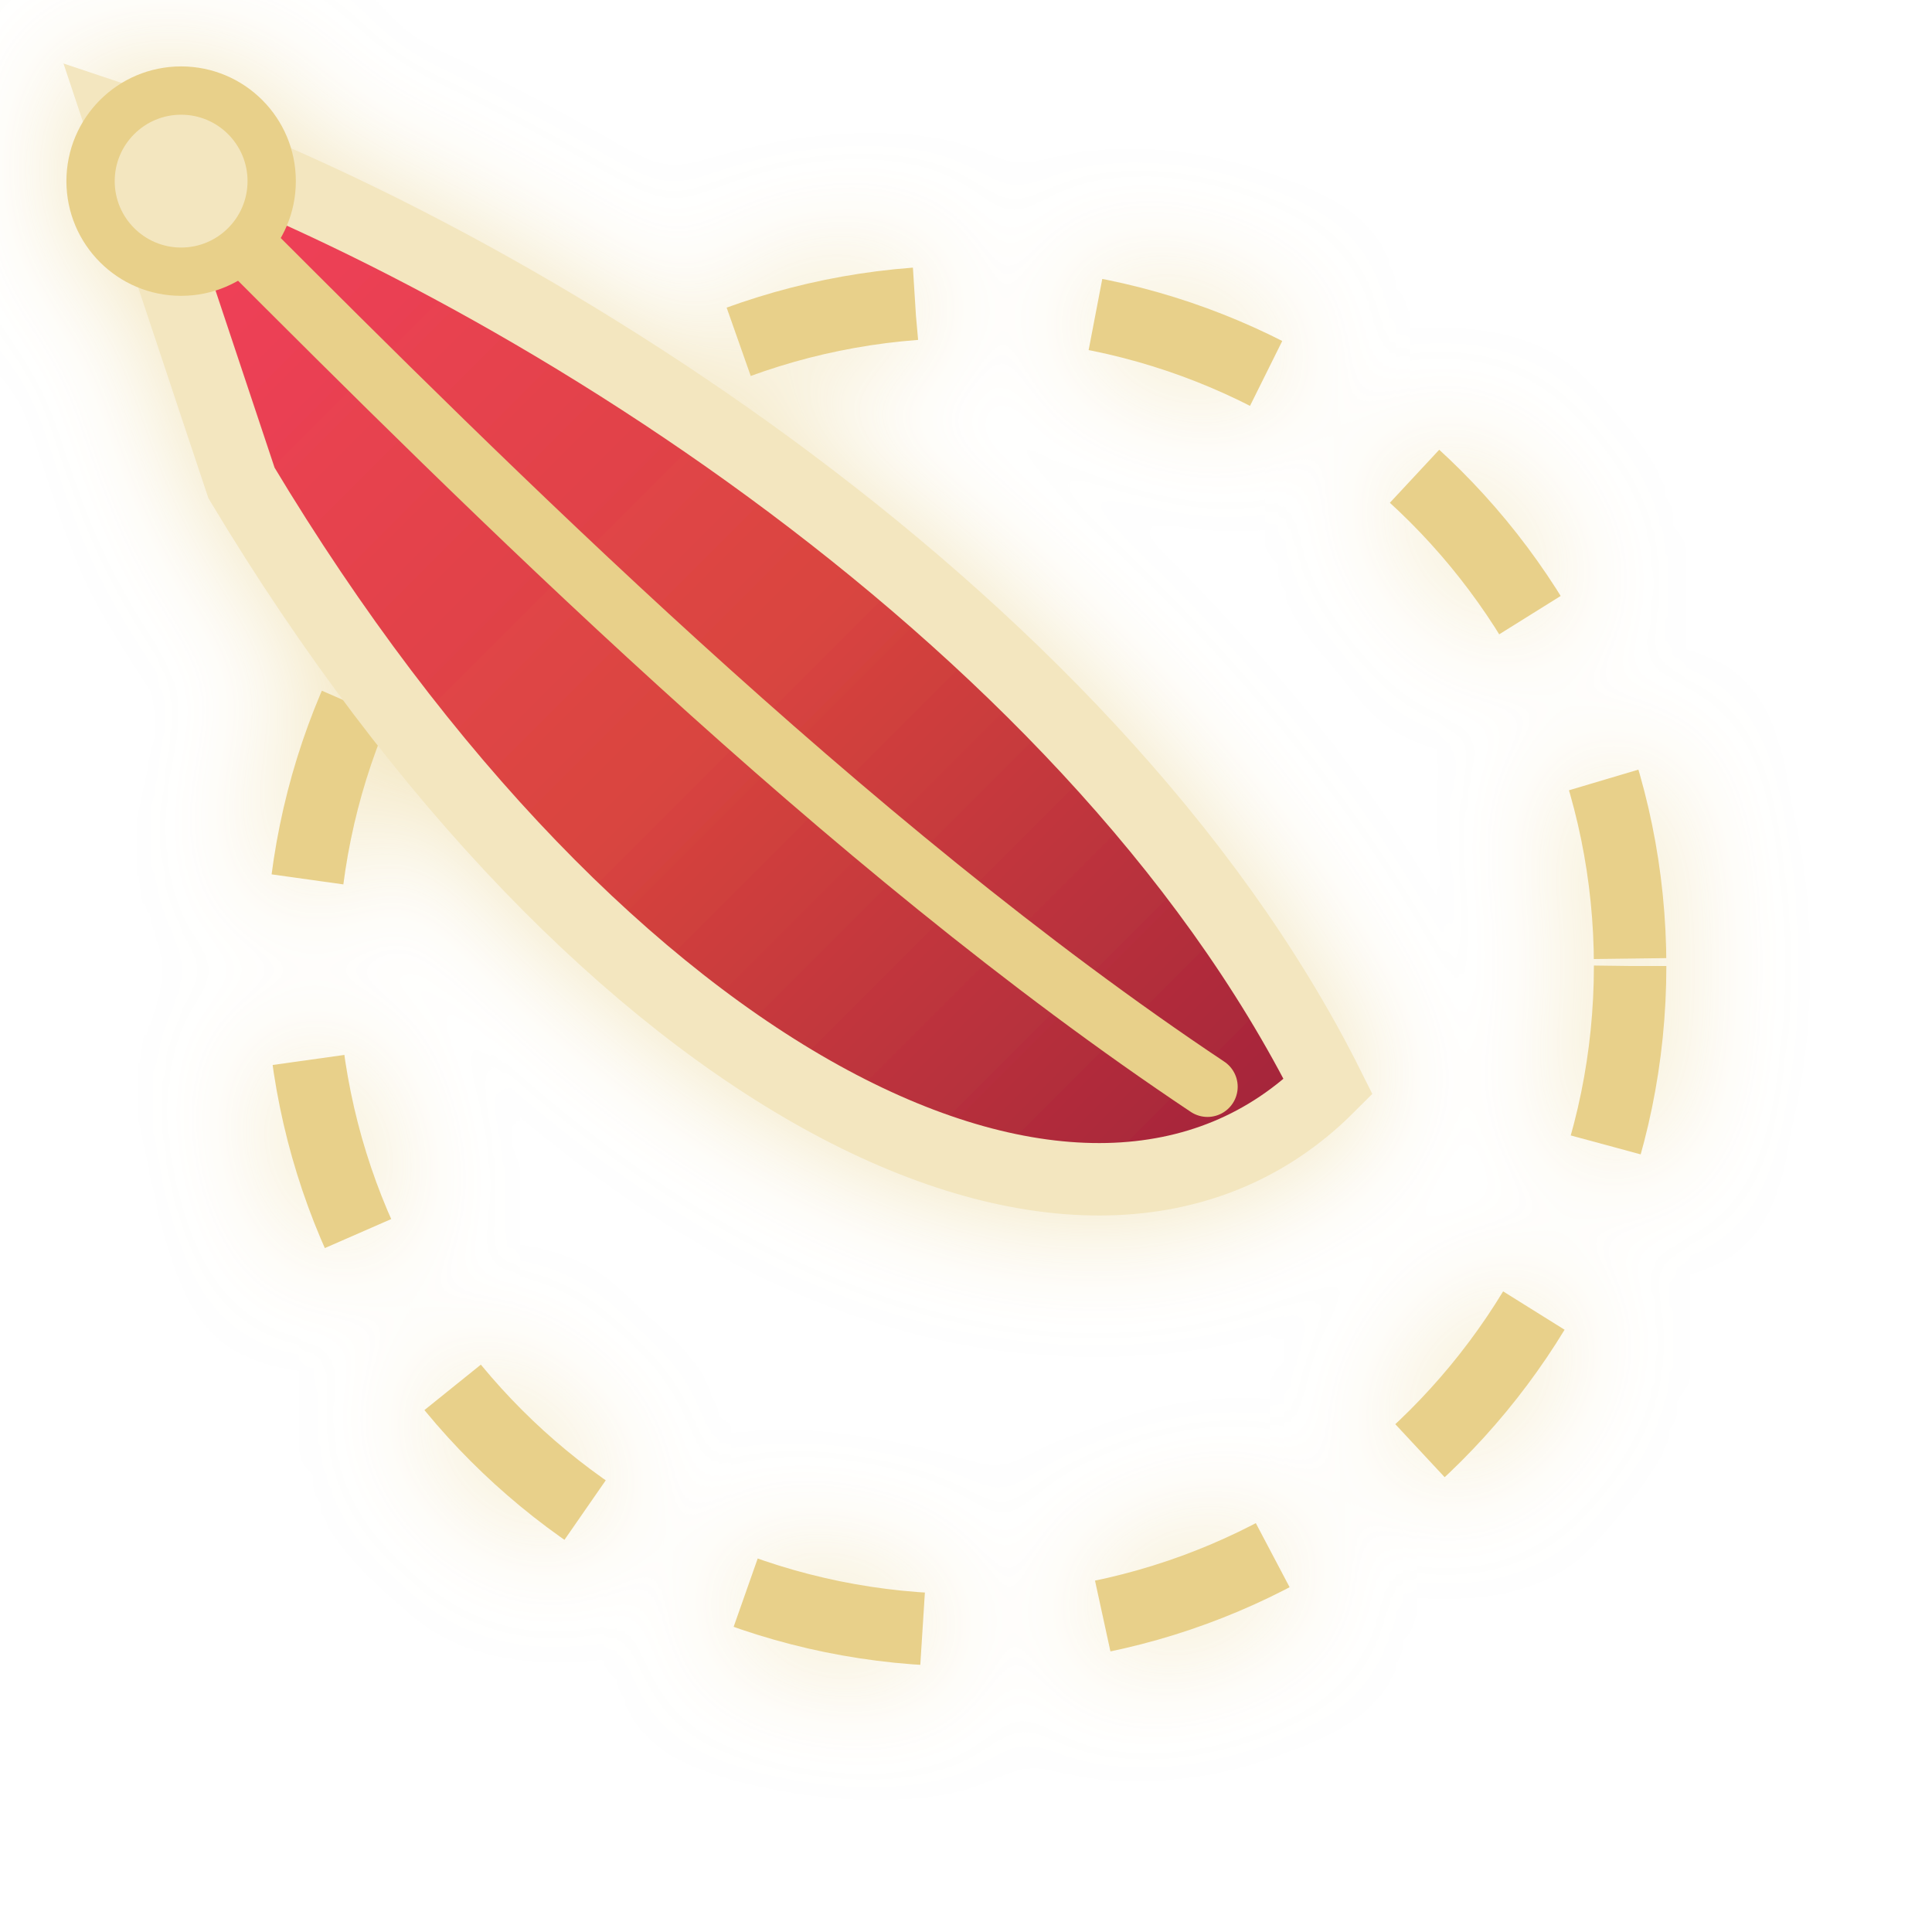
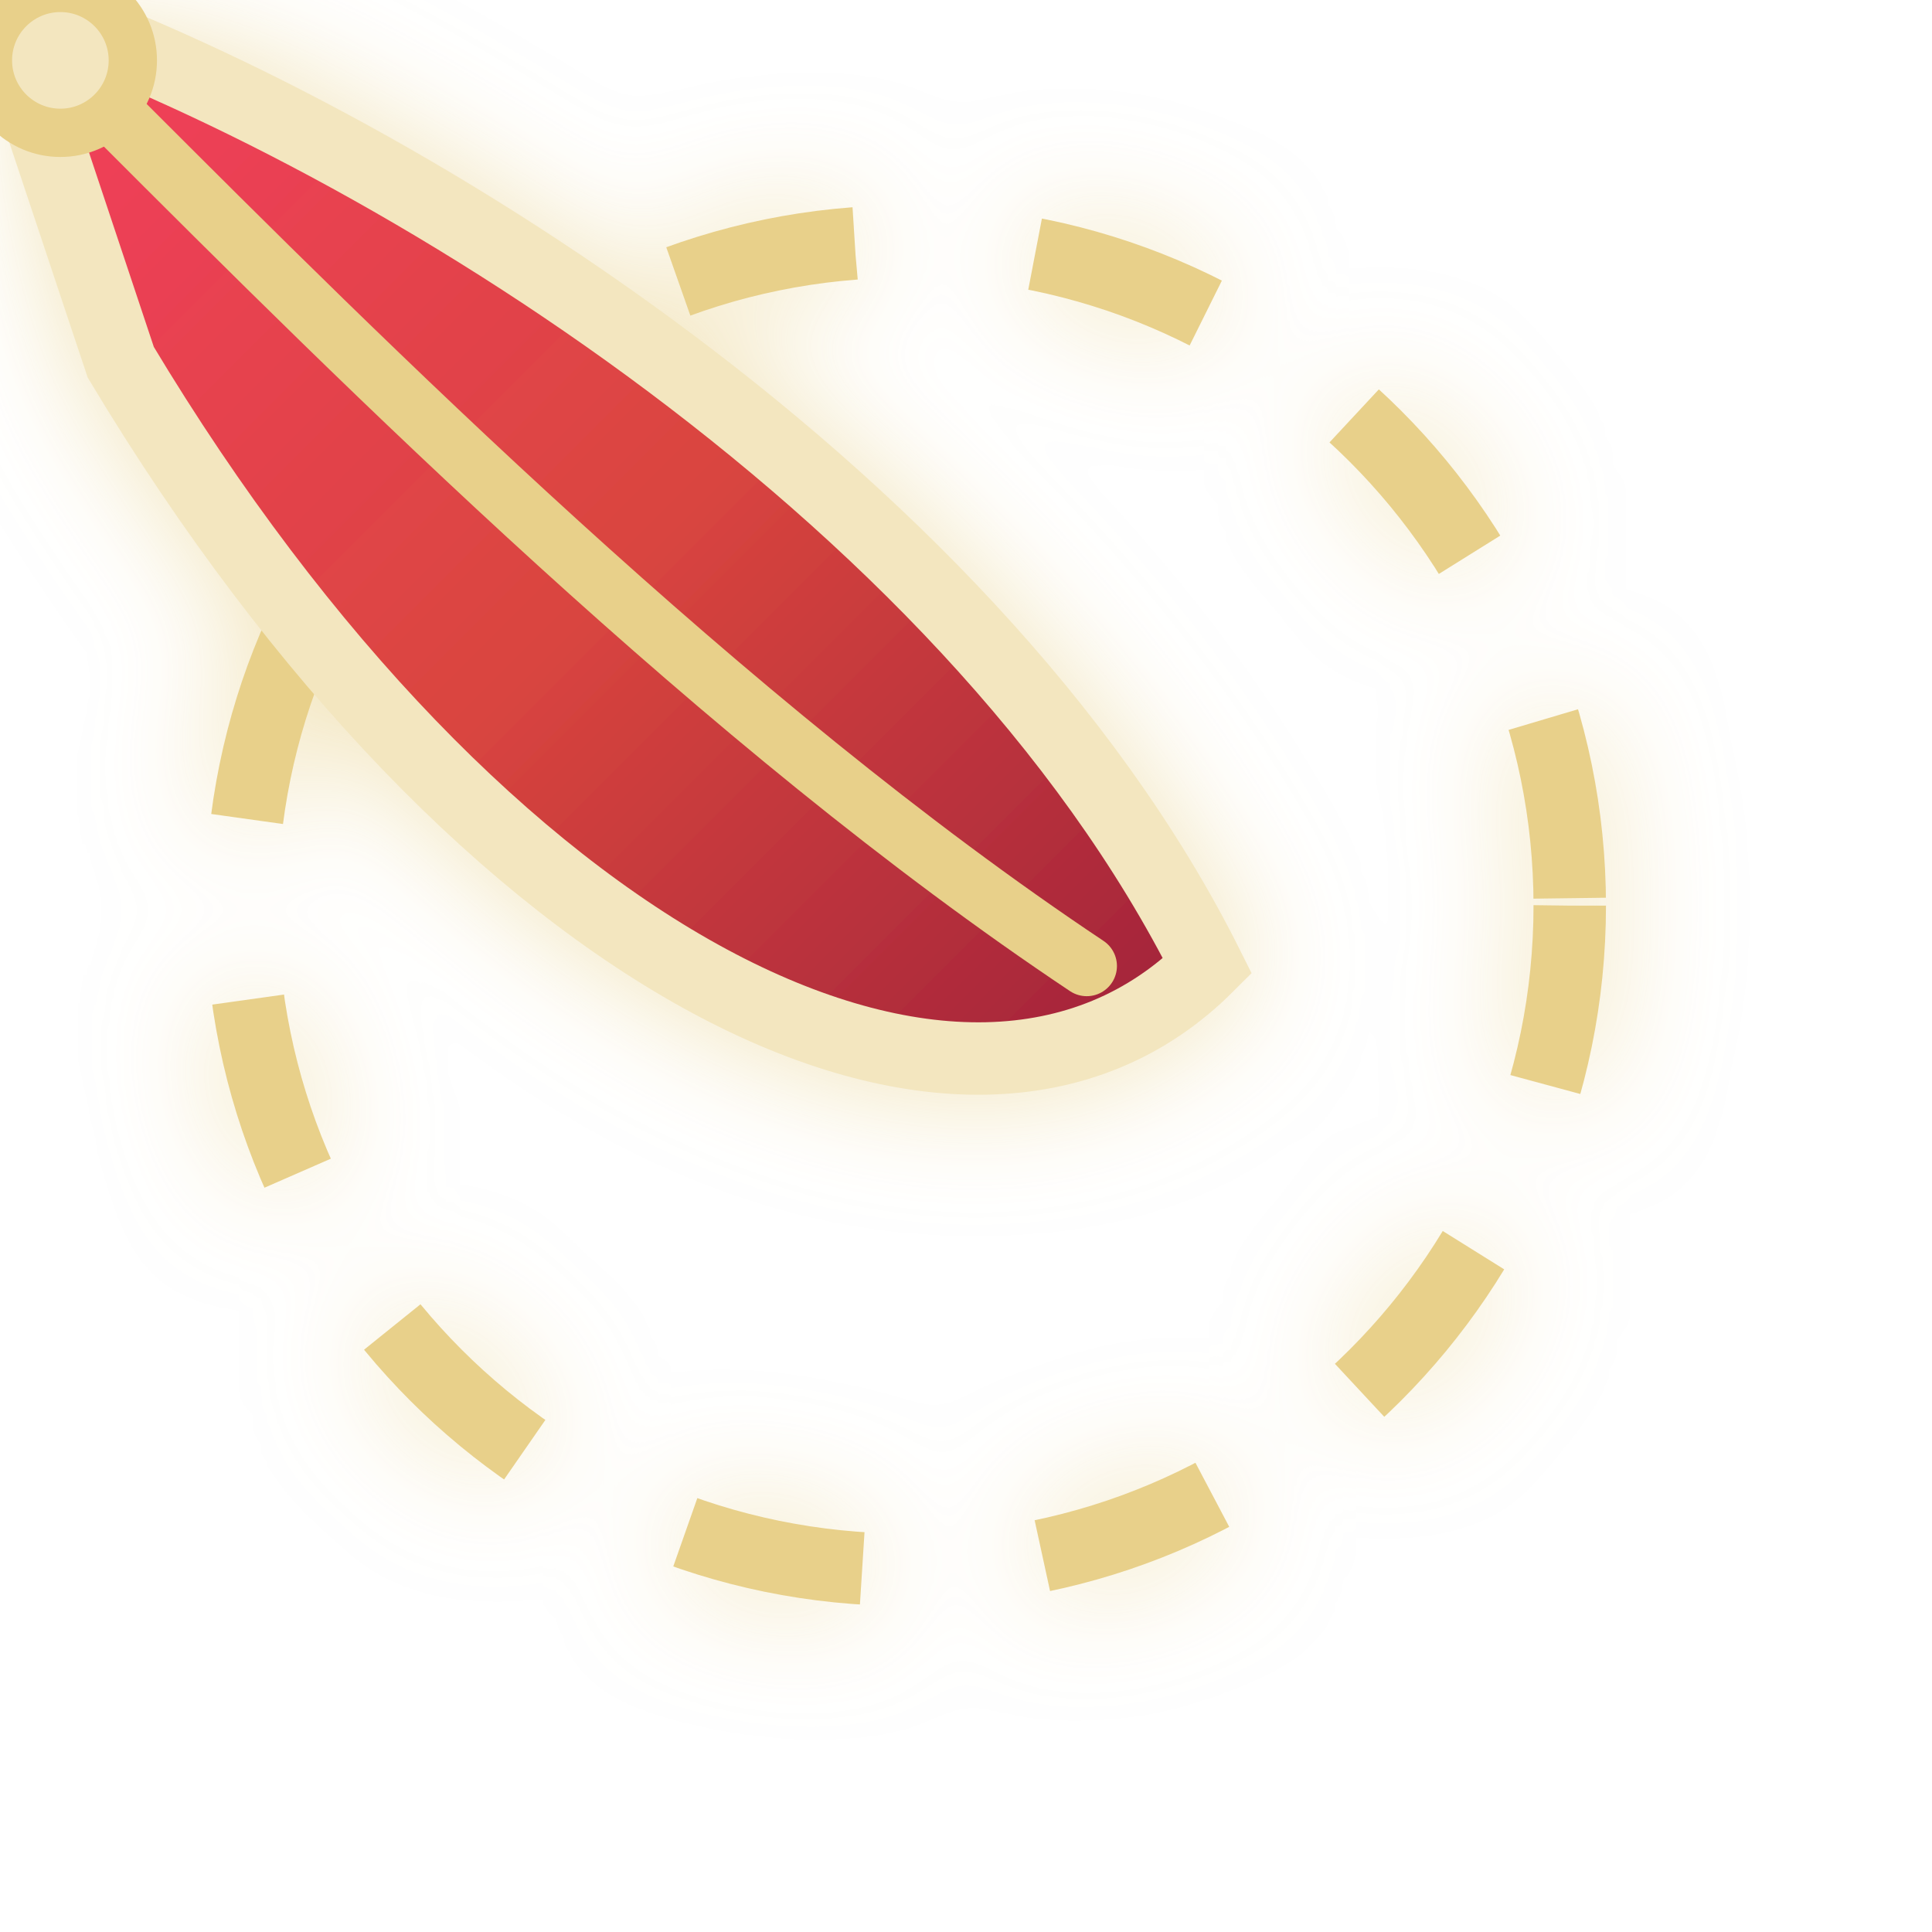
<svg xmlns="http://www.w3.org/2000/svg" width="32" height="32" viewBox="0 0 32 32" fill="none">
  <defs>
    <filter id="e33Glow" x="-20%" y="-20%" width="140%" height="140%">
      <feDropShadow dx="0" dy="1" stdDeviation="1.5" flood-color="#d9453f" flood-opacity="0.5" />
      <feDropShadow dx="0" dy="0" stdDeviation="1" flood-color="#e8d08a" flood-opacity="0.6" />
    </filter>
-     <linearGradient id="petalFill" x1="2" y1="2" x2="24" y2="24" gradientUnits="userSpaceOnUse">
+     <linearGradient id="petalFill" x1="0" y1="0" x2="22" y2="22" gradientUnits="userSpaceOnUse">
      <stop offset="0%" stop-color="#f43f5e" />
      <stop offset="45%" stop-color="#d9453f" />
      <stop offset="100%" stop-color="#881337" />
    </linearGradient>
  </defs>
  <g filter="url(#e33Glow)">
-     <circle cx="16" cy="16" r="11" stroke="#e8d08a" stroke-width="1.2" stroke-dasharray="3 3" />
-     <path d="M2 2 C 8 4, 18 10, 22 18 C 18 22, 10 18, 4 8 Z" fill="url(#petalFill)" stroke="#f3e6bf" stroke-width="1.2" />
-     <path d="M4 4 C 8 8, 14 14, 20 18" stroke="#e8d08a" stroke-width="1" stroke-linecap="round" />
-     <circle cx="3" cy="3" r="1.5" fill="#f3e6bf" stroke="#e8d08a" stroke-width="0.8" />
+     <circle cx="15" cy="15" r="11" stroke="#e8d08a" stroke-width="1.2" stroke-dasharray="3 3" />
+     <path d="M0 0 C 6 2, 16 8, 20 16 C 16 20, 8 16, 2 6 Z" fill="url(#petalFill)" stroke="#f3e6bf" stroke-width="1.2" />
+     <path d="M2 2 C 6 6, 12 12, 18 16" stroke="#e8d08a" stroke-width="1" stroke-linecap="round" />
+     <circle cx="1" cy="1" r="1.2" fill="#f3e6bf" stroke="#e8d08a" stroke-width="0.8" />
  </g>
</svg>
